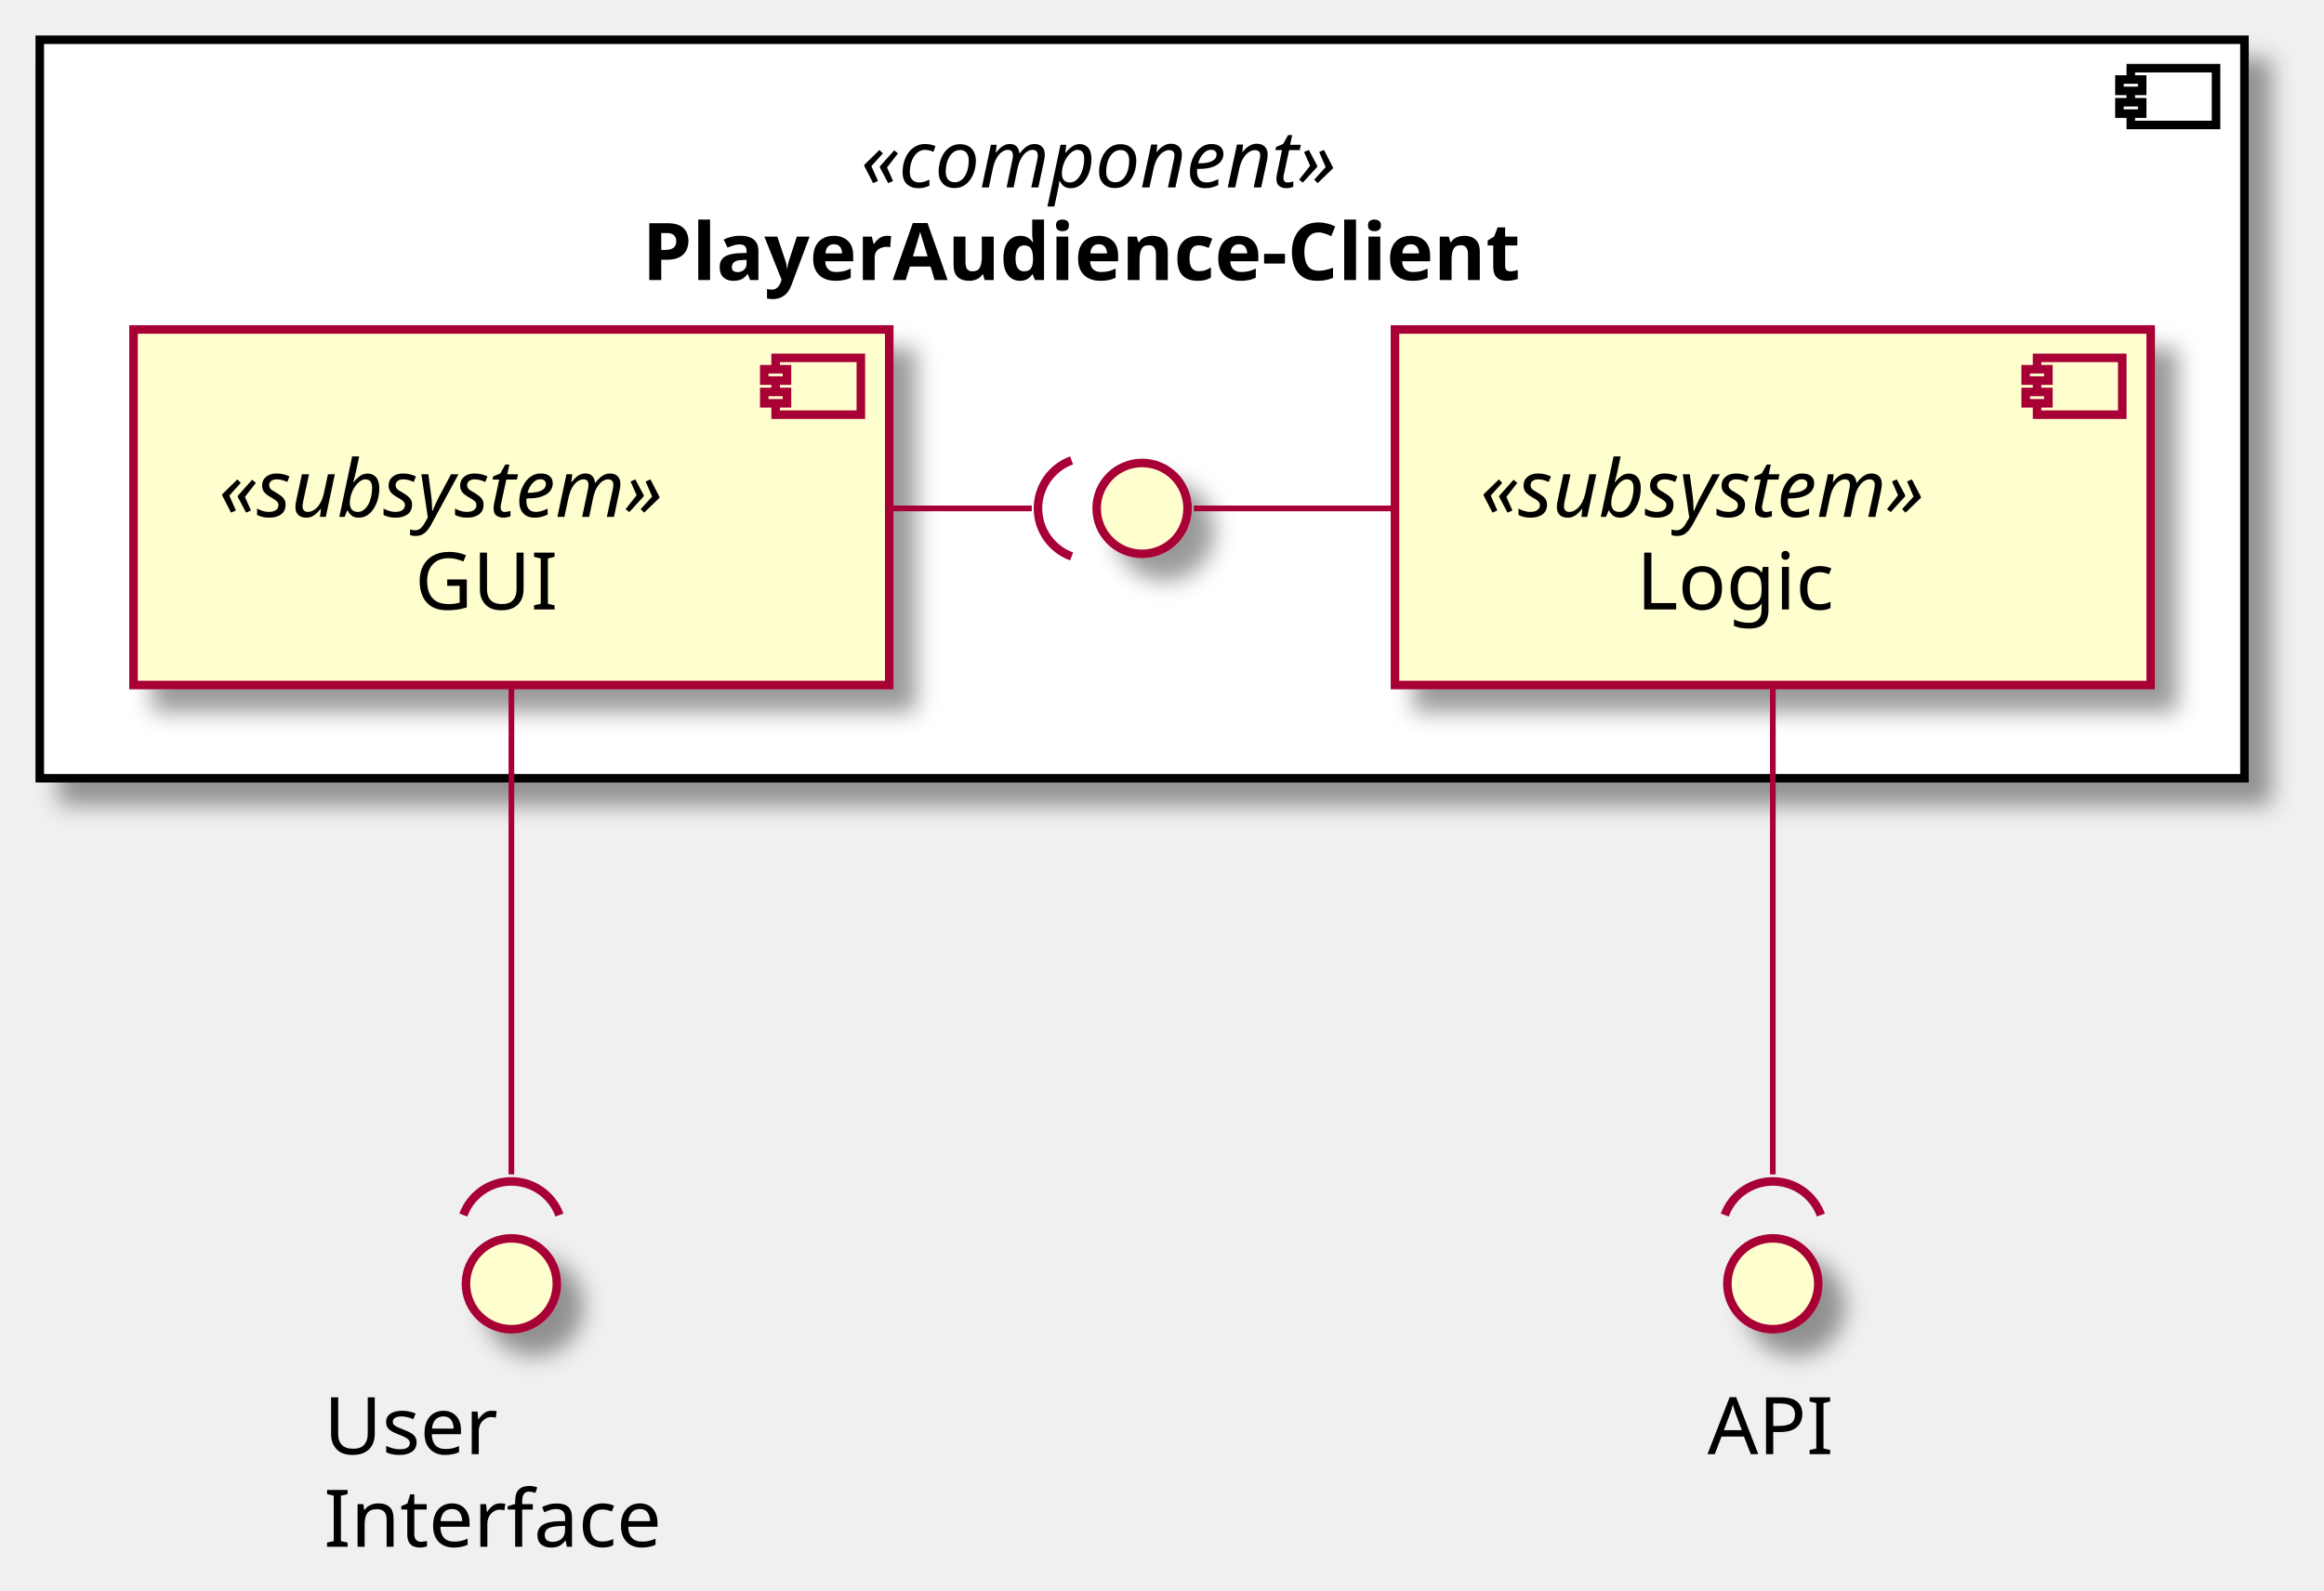
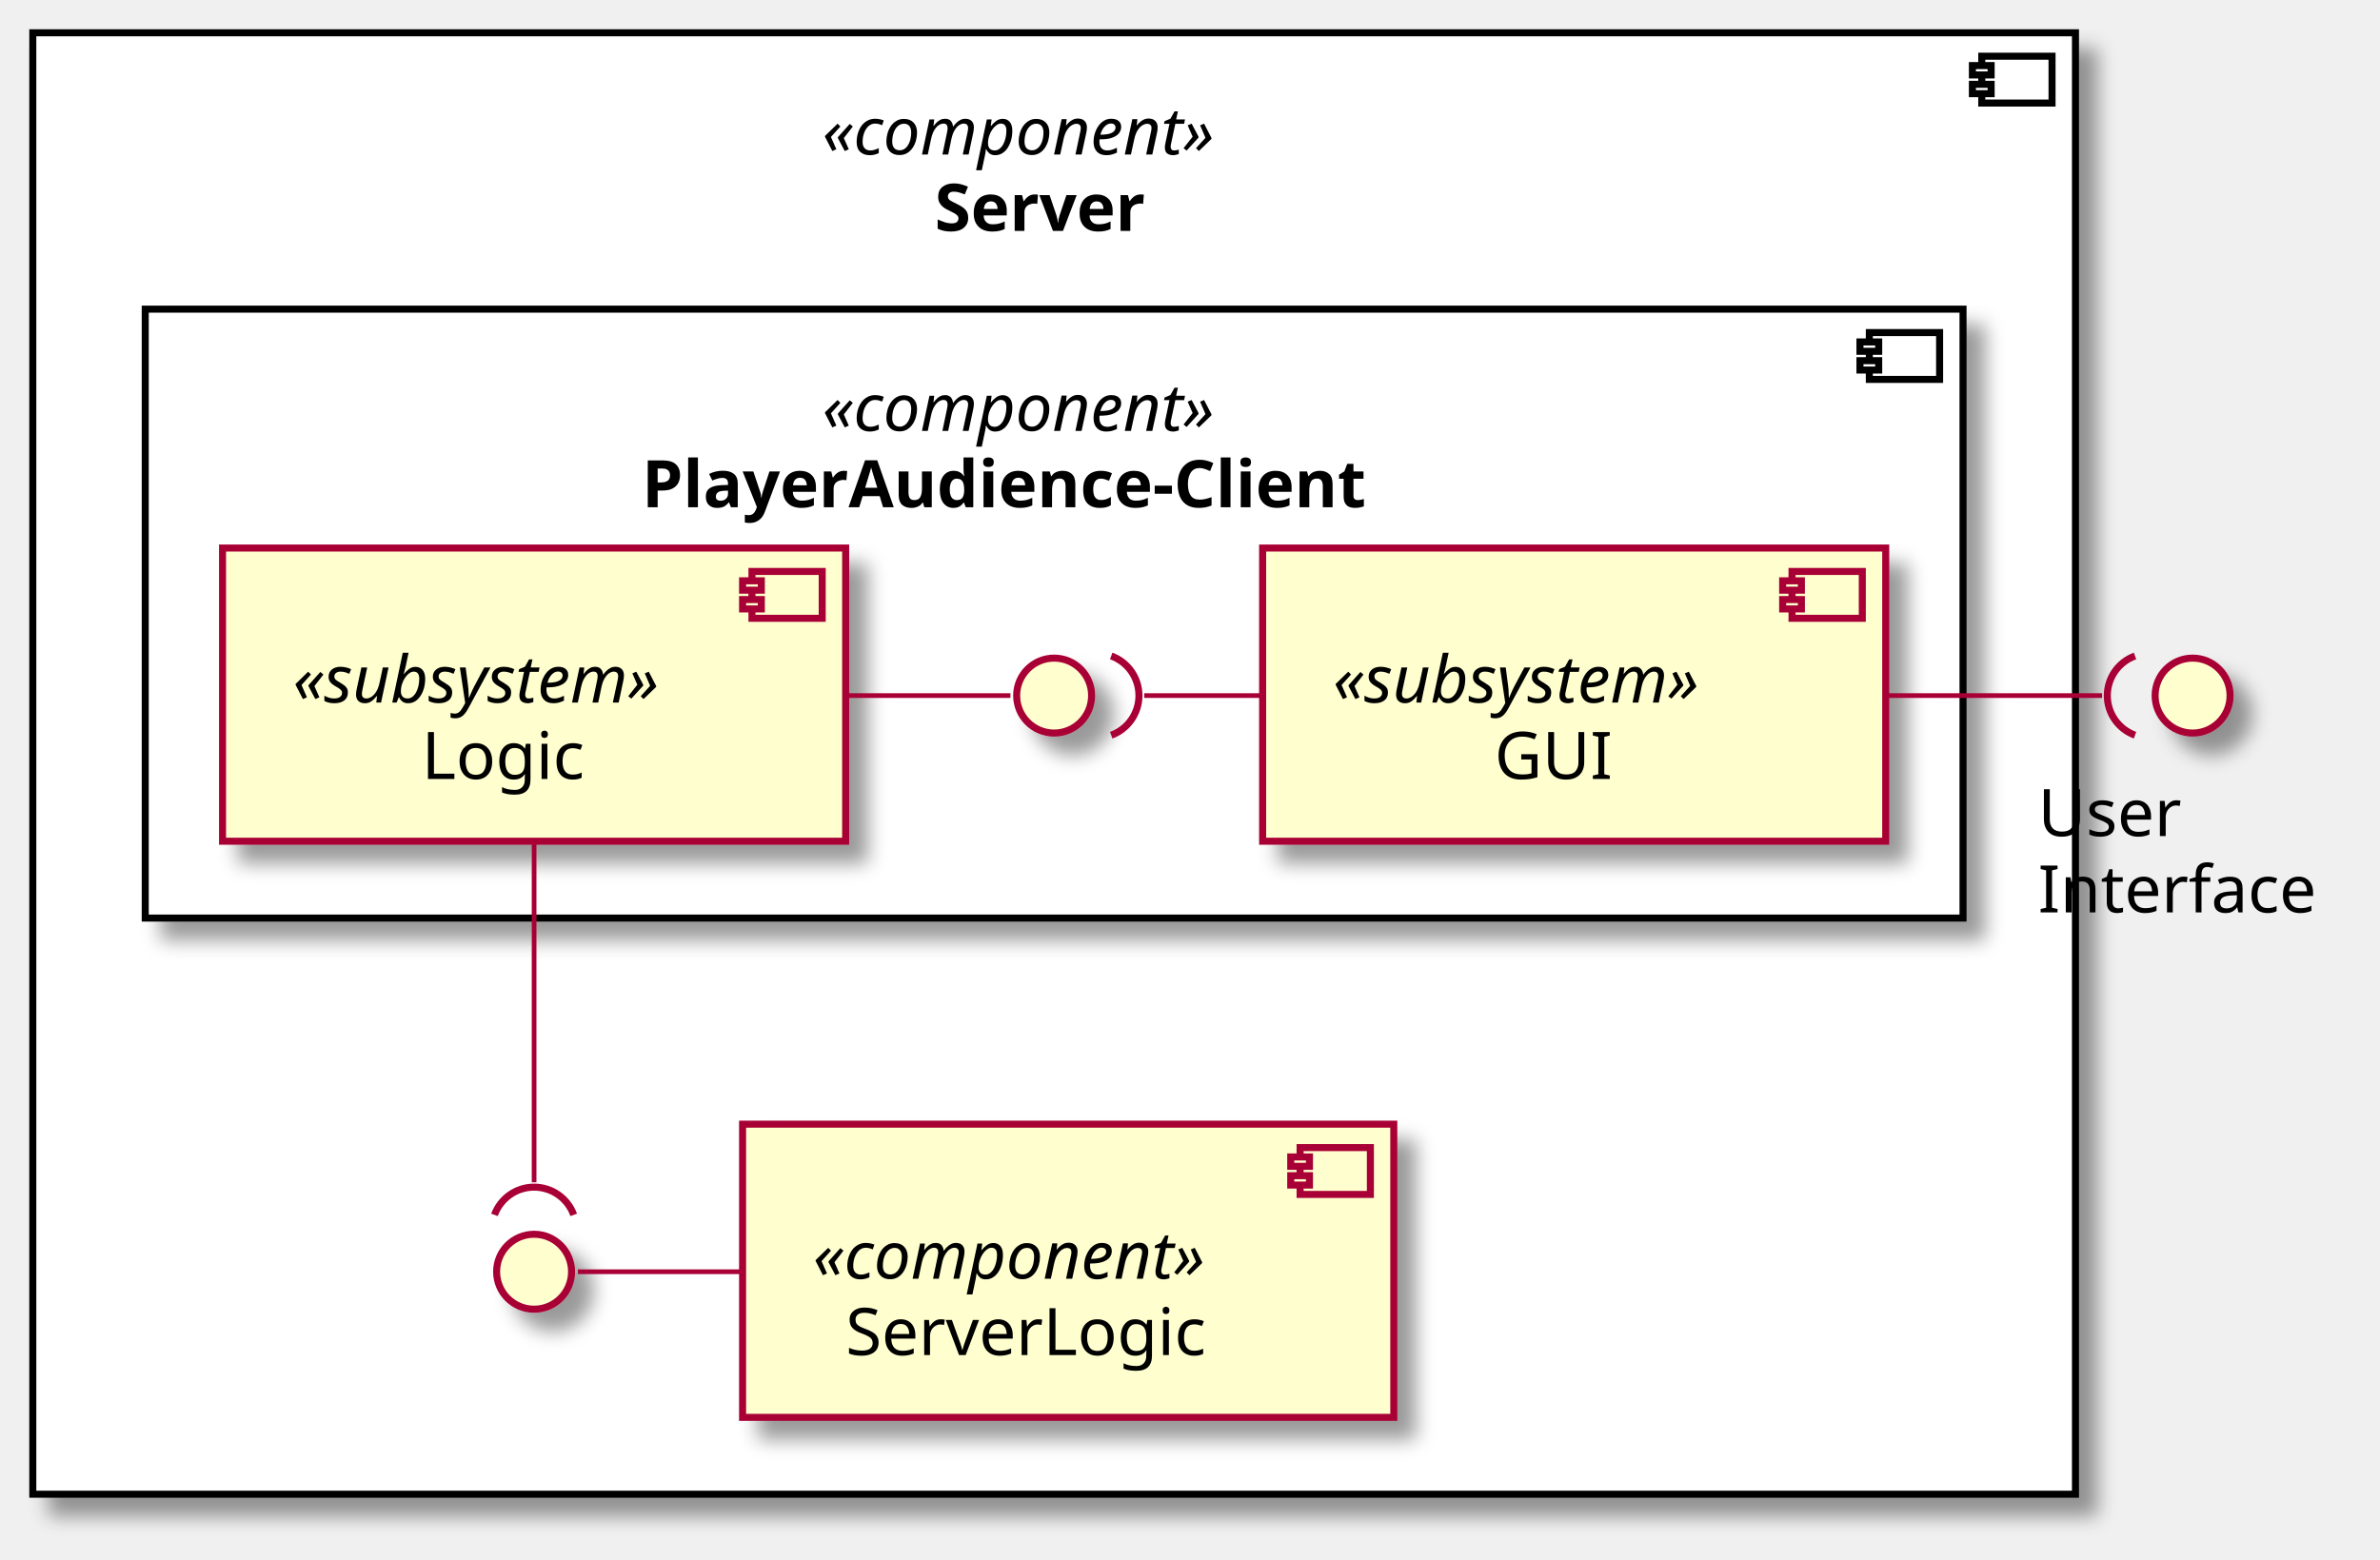
- <svg xmlns="http://www.w3.org/2000/svg" contentScriptType="application/ecmascript" contentStyleType="text/css" height="280px" preserveAspectRatio="none" style="width:409px;height:280px;" version="1.1" viewBox="0 0 409 280" width="409px" zoomAndPan="magnify">
+ <svg xmlns="http://www.w3.org/2000/svg" contentScriptType="application/ecmascript" contentStyleType="text/css" height="333px" preserveAspectRatio="none" style="width:508px;height:333px;" version="1.1" viewBox="0 0 508 333" width="508px" zoomAndPan="magnify">
  <defs>
-     <filter height="300%" id="f1r70l58veiw2v" width="300%" x="-1" y="-1">
+     <filter height="300%" id="f89j9qmzy682g" width="300%" x="-1" y="-1">
      <feGaussianBlur result="blurOut" stdDeviation="2.0" />
      <feColorMatrix in="blurOut" result="blurOut2" type="matrix" values="0 0 0 0 0 0 0 0 0 0 0 0 0 0 0 0 0 0 .4 0" />
      <feOffset dx="4.0" dy="4.0" in="blurOut2" result="blurOut3" />
      <feBlend in="SourceGraphic" in2="blurOut3" mode="normal" />
    </filter>
  </defs>
  <g>
-     <rect fill="#FFFFFF" filter="url(#f1r70l58veiw2v)" height="130" style="stroke: #000000; stroke-width: 1.5;" width="388" x="7" y="7" />
-     <rect fill="#FFFFFF" height="10" style="stroke: #000000; stroke-width: 1.5;" width="15" x="375" y="12" />
-     <rect fill="#FFFFFF" height="2" style="stroke: #000000; stroke-width: 1.5;" width="4" x="373" y="14" />
-     <rect fill="#FFFFFF" height="2" style="stroke: #000000; stroke-width: 1.5;" width="4" x="373" y="18" />
-     <text fill="#000000" font-family="sans-serif" font-size="14" font-style="italic" lengthAdjust="spacingAndGlyphs" textLength="99" x="151.5" y="32.995">«component»</text>
-     <text fill="#000000" font-family="sans-serif" font-size="14" font-weight="bold" lengthAdjust="spacingAndGlyphs" textLength="176" x="113" y="49.292">PlayerAudience-Client</text>
-     <rect fill="#FEFECE" filter="url(#f1r70l58veiw2v)" height="62.594" style="stroke: #A80036; stroke-width: 1.5;" width="133" x="23.5" y="58" />
-     <rect fill="#FEFECE" height="10" style="stroke: #A80036; stroke-width: 1.5;" width="15" x="136.5" y="63" />
-     <rect fill="#FEFECE" height="2" style="stroke: #A80036; stroke-width: 1.5;" width="4" x="134.5" y="65" />
-     <rect fill="#FEFECE" height="2" style="stroke: #A80036; stroke-width: 1.5;" width="4" x="134.5" y="69" />
-     <text fill="#000000" font-family="sans-serif" font-size="14" font-style="italic" lengthAdjust="spacingAndGlyphs" textLength="93" x="38.5" y="90.995">«subsystem»</text>
-     <text fill="#000000" font-family="sans-serif" font-size="14" lengthAdjust="spacingAndGlyphs" textLength="24" x="73" y="107.292">GUI</text>
-     <rect fill="#FEFECE" filter="url(#f1r70l58veiw2v)" height="62.594" style="stroke: #A80036; stroke-width: 1.5;" width="133" x="245.5" y="58" />
-     <rect fill="#FEFECE" height="10" style="stroke: #A80036; stroke-width: 1.5;" width="15" x="358.5" y="63" />
-     <rect fill="#FEFECE" height="2" style="stroke: #A80036; stroke-width: 1.5;" width="4" x="356.5" y="65" />
-     <rect fill="#FEFECE" height="2" style="stroke: #A80036; stroke-width: 1.5;" width="4" x="356.5" y="69" />
-     <text fill="#000000" font-family="sans-serif" font-size="14" font-style="italic" lengthAdjust="spacingAndGlyphs" textLength="93" x="260.5" y="90.995">«subsystem»</text>
-     <text fill="#000000" font-family="sans-serif" font-size="14" lengthAdjust="spacingAndGlyphs" textLength="38" x="288" y="107.292">Logic</text>
-     <ellipse cx="201" cy="89.5" fill="#FEFECE" filter="url(#f1r70l58veiw2v)" rx="8" ry="8" style="stroke: #A80036; stroke-width: 1.5;" />
-     <ellipse cx="90" cy="226" fill="#FEFECE" filter="url(#f1r70l58veiw2v)" rx="8" ry="8" style="stroke: #A80036; stroke-width: 1.5;" />
-     <text fill="#000000" font-family="sans-serif" font-size="14" lengthAdjust="spacingAndGlyphs" textLength="31" x="57" y="255.995">User</text>
-     <text fill="#000000" font-family="sans-serif" font-size="14" lengthAdjust="spacingAndGlyphs" textLength="66" x="57" y="272.292">Interface</text>
-     <ellipse cx="312" cy="226" fill="#FEFECE" filter="url(#f1r70l58veiw2v)" rx="8" ry="8" style="stroke: #A80036; stroke-width: 1.5;" />
-     <text fill="#000000" font-family="sans-serif" font-size="14" lengthAdjust="spacingAndGlyphs" textLength="23" x="300.5" y="255.995">API</text>
-     <path d="M90,121.02 C90,147.431 90,184.744 90,206.749 " fill="none" id="GUI-to-ui" style="stroke: #A80036; stroke-width: 1.0;" />
-     <path d="M98.457,213.9 A9,9 0 0 0 81.543 213.9" fill="none" style="stroke: #A80036; stroke-width: 1.5;" />
-     <path d="M210.105,89.5 C221.781,89.5 233.456,89.5 245.132,89.5 " fill="none" id="empty-Logic" style="stroke: #A80036; stroke-width: 1.0;" />
-     <path d="M156.773,89.5 C165.043,89.5 173.313,89.5 181.583,89.5 " fill="none" id="GUI-to-empty" style="stroke: #A80036; stroke-width: 1.0;" />
-     <path d="M188.593,81.043 A9,9 0 0 0 188.593 97.957" fill="none" style="stroke: #A80036; stroke-width: 1.5;" />
-     <path d="M312,121.02 C312,147.431 312,184.744 312,206.749 " fill="none" id="Logic-to-api" style="stroke: #A80036; stroke-width: 1.0;" />
-     <path d="M320.457,213.9 A9,9 0 0 0 303.543 213.9" fill="none" style="stroke: #A80036; stroke-width: 1.5;" />
+     <rect fill="#FFFFFF" filter="url(#f89j9qmzy682g)" height="312" style="stroke: #000000; stroke-width: 1.5;" width="436" x="7" y="7" />
+     <rect fill="#FFFFFF" height="10" style="stroke: #000000; stroke-width: 1.5;" width="15" x="423" y="12" />
+     <rect fill="#FFFFFF" height="2" style="stroke: #000000; stroke-width: 1.5;" width="4" x="421" y="14" />
+     <rect fill="#FFFFFF" height="2" style="stroke: #000000; stroke-width: 1.5;" width="4" x="421" y="18" />
+     <text fill="#000000" font-family="sans-serif" font-size="14" font-style="italic" lengthAdjust="spacingAndGlyphs" textLength="99" x="175.5" y="32.995">«component»</text>
+     <text fill="#000000" font-family="sans-serif" font-size="14" font-weight="bold" lengthAdjust="spacingAndGlyphs" textLength="51" x="199.5" y="49.292">Server</text>
+     <rect fill="#FFFFFF" filter="url(#f89j9qmzy682g)" height="130" style="stroke: #000000; stroke-width: 1.5;" width="388" x="31" y="66" />
+     <rect fill="#FFFFFF" height="10" style="stroke: #000000; stroke-width: 1.5;" width="15" x="399" y="71" />
+     <rect fill="#FFFFFF" height="2" style="stroke: #000000; stroke-width: 1.5;" width="4" x="397" y="73" />
+     <rect fill="#FFFFFF" height="2" style="stroke: #000000; stroke-width: 1.5;" width="4" x="397" y="77" />
+     <text fill="#000000" font-family="sans-serif" font-size="14" font-style="italic" lengthAdjust="spacingAndGlyphs" textLength="99" x="175.5" y="91.995">«component»</text>
+     <text fill="#000000" font-family="sans-serif" font-size="14" font-weight="bold" lengthAdjust="spacingAndGlyphs" textLength="176" x="137" y="108.292">PlayerAudience-Client</text>
+     <ellipse cx="114" cy="271.5" fill="#FEFECE" filter="url(#f89j9qmzy682g)" rx="8" ry="8" style="stroke: #A80036; stroke-width: 1.5;" />
+     <rect fill="#FEFECE" filter="url(#f89j9qmzy682g)" height="62.594" style="stroke: #A80036; stroke-width: 1.5;" width="139" x="158.5" y="240" />
+     <rect fill="#FEFECE" height="10" style="stroke: #A80036; stroke-width: 1.5;" width="15" x="277.5" y="245" />
+     <rect fill="#FEFECE" height="2" style="stroke: #A80036; stroke-width: 1.5;" width="4" x="275.5" y="247" />
+     <rect fill="#FEFECE" height="2" style="stroke: #A80036; stroke-width: 1.5;" width="4" x="275.5" y="251" />
+     <text fill="#000000" font-family="sans-serif" font-size="14" font-style="italic" lengthAdjust="spacingAndGlyphs" textLength="99" x="173.5" y="272.995">«component»</text>
+     <text fill="#000000" font-family="sans-serif" font-size="14" lengthAdjust="spacingAndGlyphs" textLength="85" x="180.5" y="289.292">ServerLogic</text>
+     <rect fill="#FEFECE" filter="url(#f89j9qmzy682g)" height="62.594" style="stroke: #A80036; stroke-width: 1.5;" width="133" x="269.5" y="117" />
+     <rect fill="#FEFECE" height="10" style="stroke: #A80036; stroke-width: 1.5;" width="15" x="382.5" y="122" />
+     <rect fill="#FEFECE" height="2" style="stroke: #A80036; stroke-width: 1.5;" width="4" x="380.5" y="124" />
+     <rect fill="#FEFECE" height="2" style="stroke: #A80036; stroke-width: 1.5;" width="4" x="380.5" y="128" />
+     <text fill="#000000" font-family="sans-serif" font-size="14" font-style="italic" lengthAdjust="spacingAndGlyphs" textLength="93" x="284.5" y="149.995">«subsystem»</text>
+     <text fill="#000000" font-family="sans-serif" font-size="14" lengthAdjust="spacingAndGlyphs" textLength="24" x="319" y="166.292">GUI</text>
+     <rect fill="#FEFECE" filter="url(#f89j9qmzy682g)" height="62.594" style="stroke: #A80036; stroke-width: 1.5;" width="133" x="47.5" y="117" />
+     <rect fill="#FEFECE" height="10" style="stroke: #A80036; stroke-width: 1.5;" width="15" x="160.5" y="122" />
+     <rect fill="#FEFECE" height="2" style="stroke: #A80036; stroke-width: 1.5;" width="4" x="158.5" y="124" />
+     <rect fill="#FEFECE" height="2" style="stroke: #A80036; stroke-width: 1.5;" width="4" x="158.5" y="128" />
+     <text fill="#000000" font-family="sans-serif" font-size="14" font-style="italic" lengthAdjust="spacingAndGlyphs" textLength="93" x="62.5" y="149.995">«subsystem»</text>
+     <text fill="#000000" font-family="sans-serif" font-size="14" lengthAdjust="spacingAndGlyphs" textLength="38" x="90" y="166.292">Logic</text>
+     <ellipse cx="225" cy="148.5" fill="#FEFECE" filter="url(#f89j9qmzy682g)" rx="8" ry="8" style="stroke: #A80036; stroke-width: 1.5;" />
+     <ellipse cx="468" cy="148.5" fill="#FEFECE" filter="url(#f89j9qmzy682g)" rx="8" ry="8" style="stroke: #A80036; stroke-width: 1.5;" />
+     <text fill="#000000" font-family="sans-serif" font-size="14" lengthAdjust="spacingAndGlyphs" textLength="31" x="435" y="178.495">User</text>
+     <text fill="#000000" font-family="sans-serif" font-size="14" lengthAdjust="spacingAndGlyphs" textLength="66" x="435" y="194.792">Interface</text>
+     <path d="M402.516,148.5 C417.903,148.5 433.291,148.5 448.679,148.5 " fill="none" id="GUI-to-ui" style="stroke: #A80036; stroke-width: 1.0;" />
+     <path d="M455.713,140.043 A9,9 0 0 0 455.713 156.957" fill="none" style="stroke: #A80036; stroke-width: 1.5;" />
+     <path d="M180.773,148.5 C192.406,148.5 204.038,148.5 215.671,148.5 " fill="none" id="Logic-empty" style="stroke: #A80036; stroke-width: 1.0;" />
+     <path d="M244.23,148.5 C252.531,148.5 260.831,148.5 269.132,148.5 " fill="none" id="empty-backto-GUI" style="stroke: #A80036; stroke-width: 1.0;" />
+     <path d="M237.184,156.957 A9,9 0 0 0 237.182 140.042" fill="none" style="stroke: #A80036; stroke-width: 1.5;" />
+     <path d="M114,180.033 C114,202.868 114,233.321 114,252.421 " fill="none" id="Logic-to-api" style="stroke: #A80036; stroke-width: 1.0;" />
+     <path d="M122.457,259.365 A9,9 0 0 0 105.543 259.365" fill="none" style="stroke: #A80036; stroke-width: 1.5;" />
+     <path d="M123.352,271.5 C134.934,271.5 146.516,271.5 158.098,271.5 " fill="none" id="api-server" style="stroke: #A80036; stroke-width: 1.0;" />
  </g>
</svg>
